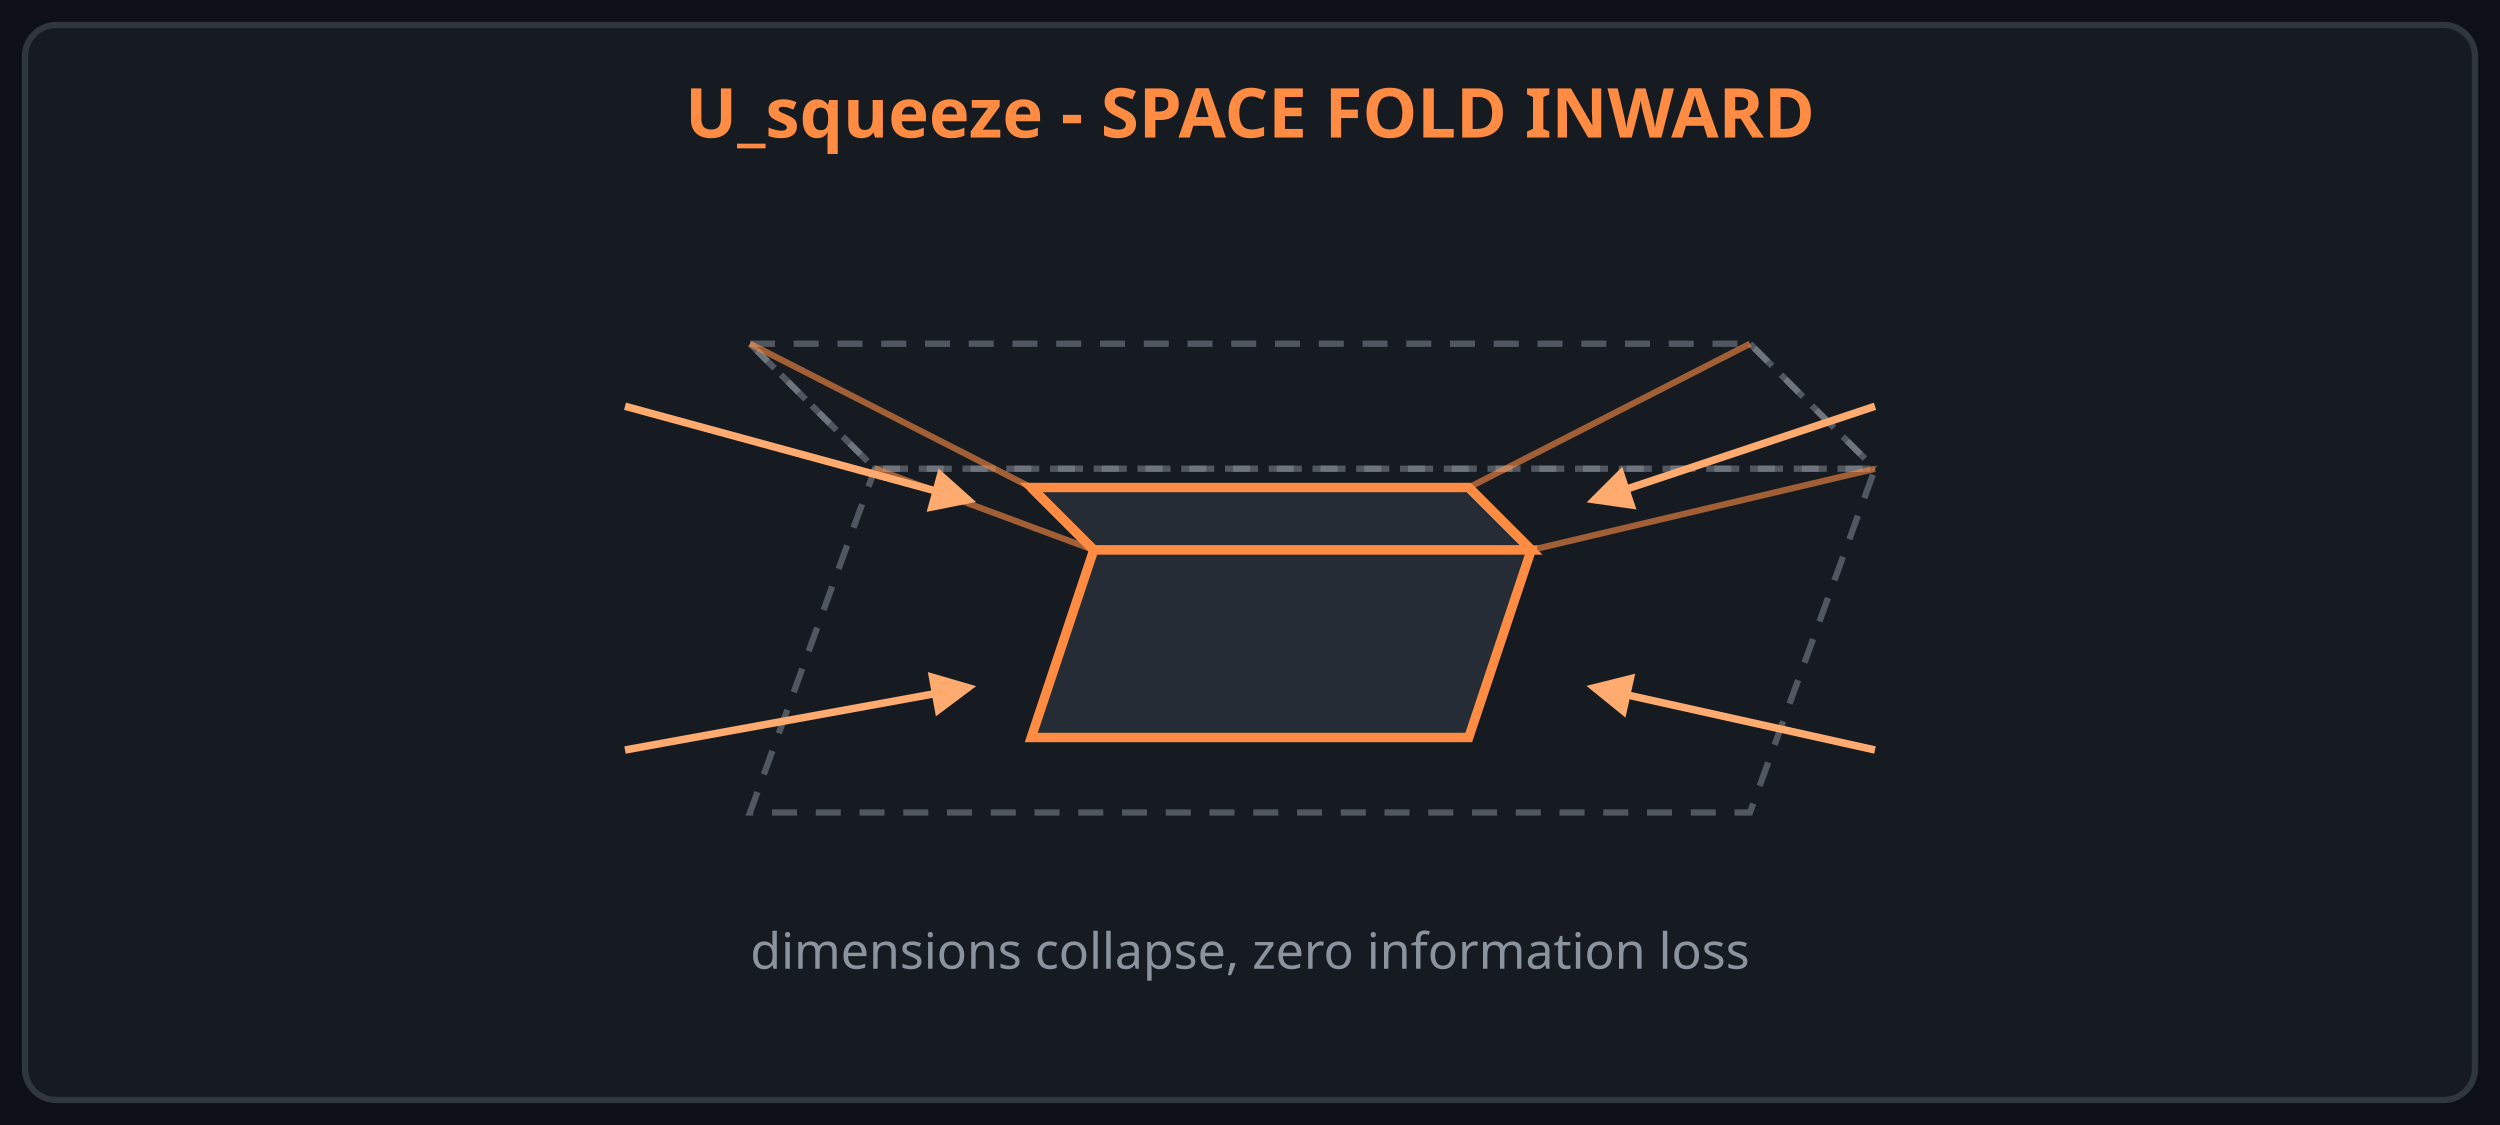
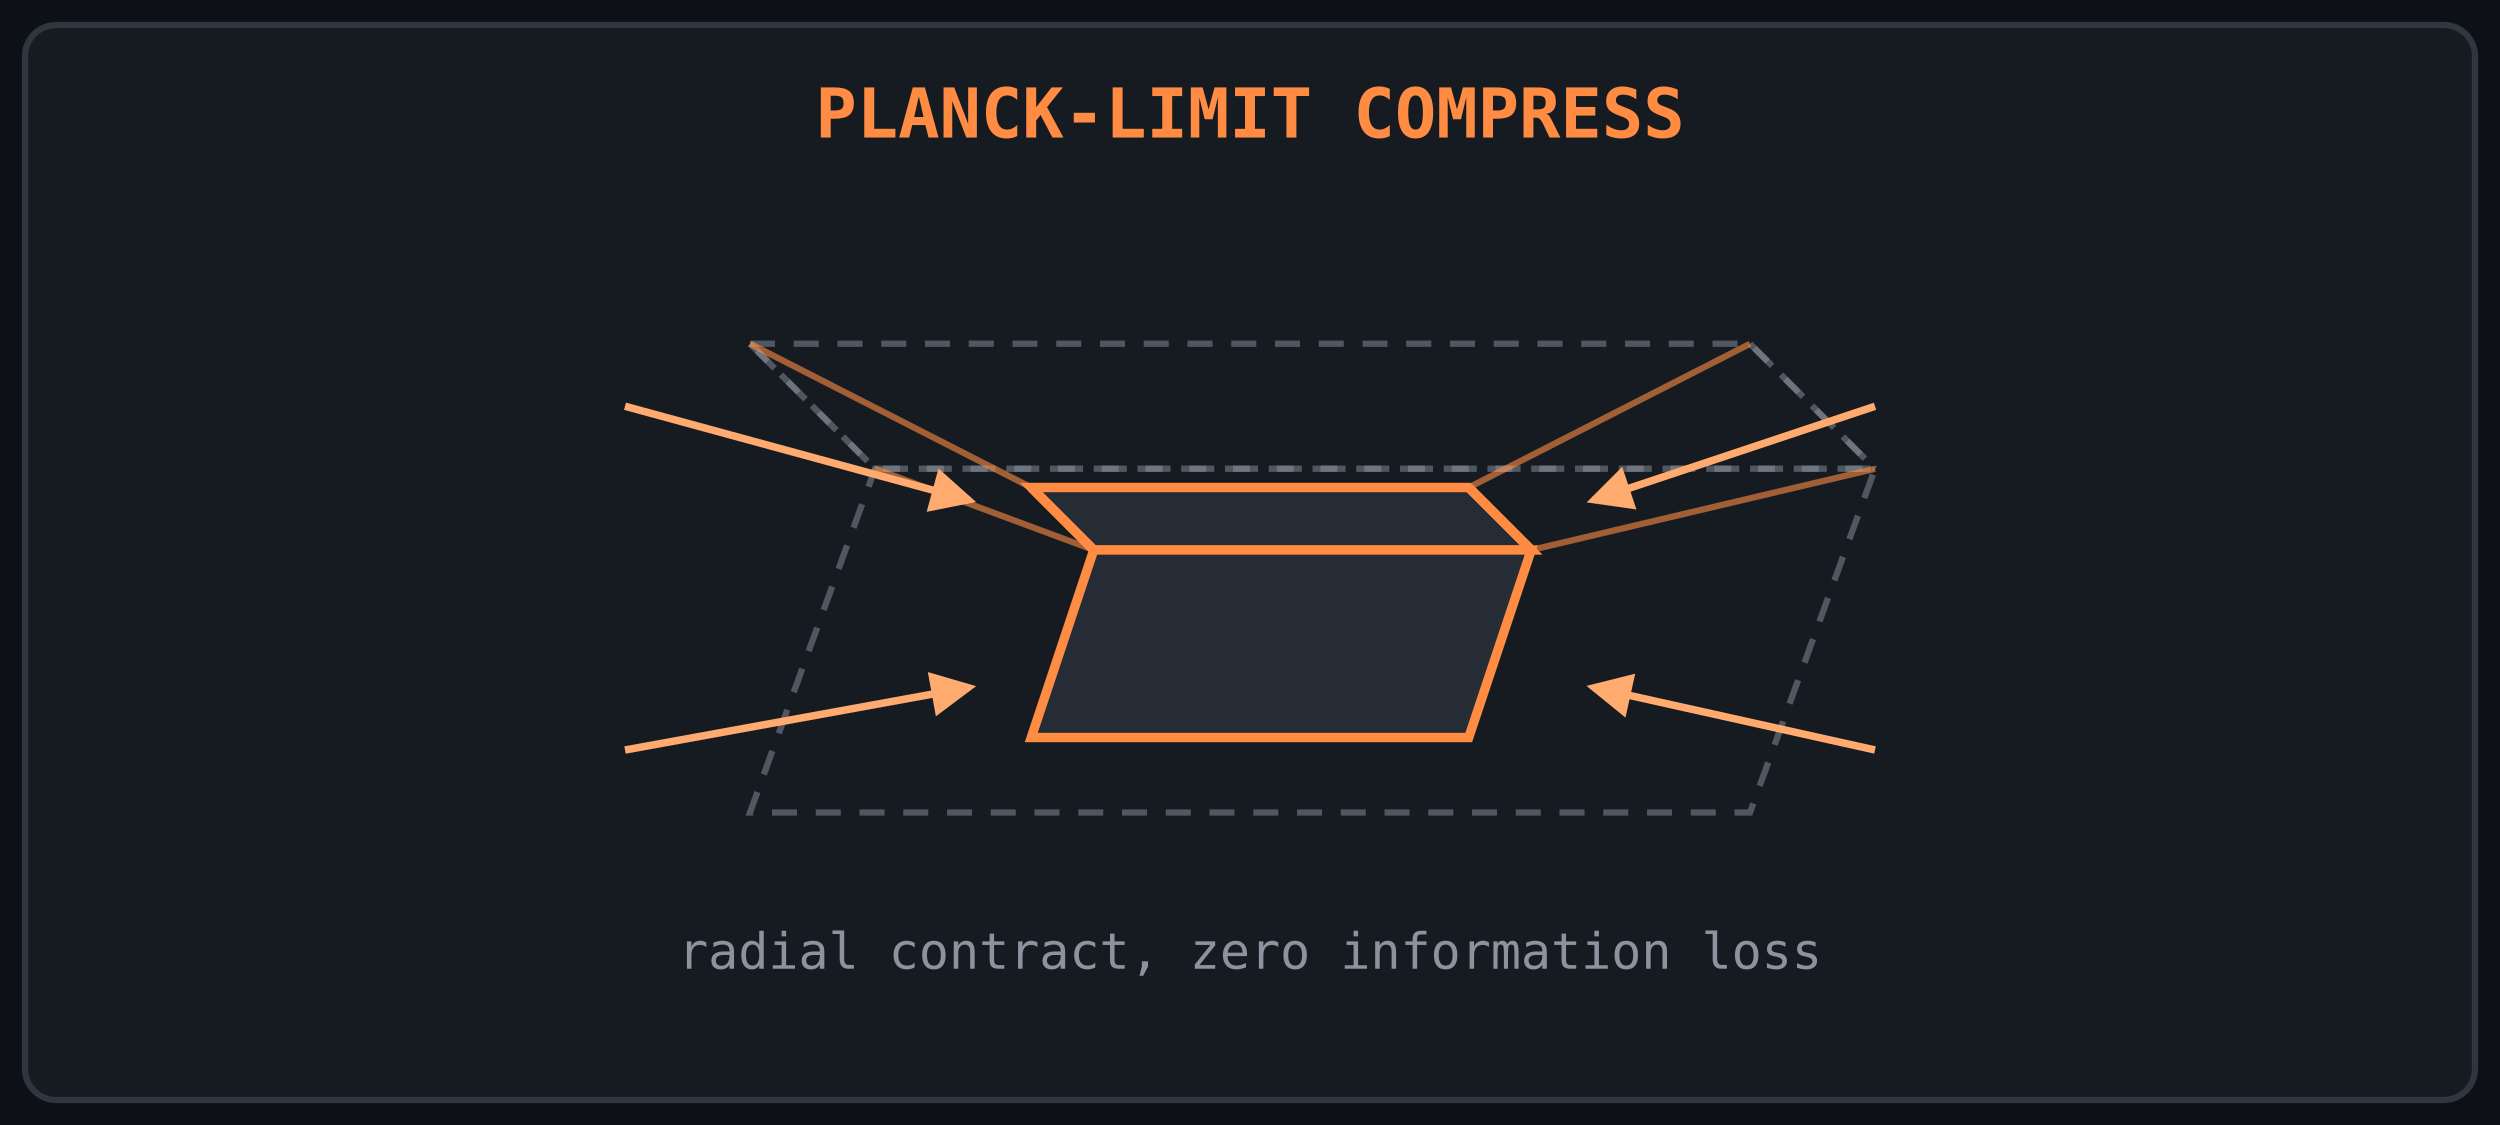
<svg xmlns="http://www.w3.org/2000/svg" viewBox="0 0 400 180" role="img" aria-labelledby="title desc">
  <defs>
    <marker id="in" markerWidth="6" markerHeight="6" refX="5" refY="3" orient="auto">
      <path d="M0,0 L6,3 L0,6 Z" fill="#ffab70" />
    </marker>
  </defs>
  <rect width="400" height="180" fill="#0d1117" />
  <rect x="4" y="4" width="392" height="172" rx="5" fill="#161b22" stroke="#30363d" />
-   <text x="200" y="22" text-anchor="middle" fill="#ff8c42" font-family="system-ui,sans-serif" font-size="11" font-weight="600">U_squeeze - SPACE FOLD INWARD</text>
+   <text x="200" y="22" text-anchor="middle" fill="#ff8c42" font-family="ui-monospace,Cascadia Mono,Consolas,Segoe UI Mono,monospace" font-size="11" font-weight="600">PLANCK-LIMIT COMPRESS</text>
  <polygon points="120,55 280,55 300,75 140,75" fill="none" stroke="#8b949e" stroke-width="1" stroke-dasharray="4 3" opacity="0.5" />
  <polygon points="140,75 300,75 280,130 120,130" fill="none" stroke="#8b949e" stroke-width="1" stroke-dasharray="4 3" opacity="0.5" />
  <line x1="120" y1="55" x2="140" y2="75" stroke="#8b949e" stroke-dasharray="4 3" opacity="0.5" />
  <line x1="280" y1="55" x2="300" y2="75" stroke="#8b949e" stroke-dasharray="4 3" opacity="0.5" />
  <polygon points="165,78 235,78 245,88 175,88" fill="#262c36" stroke="#ff8c42" stroke-width="1.5" />
  <polygon points="175,88 245,88 235,118 165,118" fill="#262c36" stroke="#ff8c42" stroke-width="1.5" />
  <line x1="165" y1="78" x2="175" y2="88" stroke="#ff8c42" stroke-width="1.5" />
  <line x1="235" y1="78" x2="245" y2="88" stroke="#ff8c42" stroke-width="1.5" />
  <line x1="280" y1="55" x2="235" y2="78" stroke="#ff8c42" stroke-width="1" opacity="0.6" />
  <line x1="120" y1="55" x2="165" y2="78" stroke="#ff8c42" stroke-width="1" opacity="0.6" />
  <line x1="300" y1="75" x2="245" y2="88" stroke="#ff8c42" stroke-width="1" opacity="0.6" />
  <line x1="140" y1="75" x2="175" y2="88" stroke="#ff8c42" stroke-width="1" opacity="0.6" />
  <g stroke="#ffab70" stroke-width="1.2" marker-end="url(#in)">
    <line x1="100" y1="65" x2="155" y2="80" />
    <line x1="300" y1="65" x2="255" y2="80" />
    <line x1="100" y1="120" x2="155" y2="110" />
    <line x1="300" y1="120" x2="255" y2="110" />
  </g>
-   <text x="200" y="155" text-anchor="middle" fill="#8b949e" font-family="system-ui,sans-serif" font-size="8">dimensions collapse, zero information loss</text>
+   <text x="200" y="155" text-anchor="middle" fill="#8b949e" font-family="ui-monospace,Cascadia Mono,Consolas,Segoe UI Mono,monospace" font-size="8">radial contract, zero information loss</text>
</svg>
